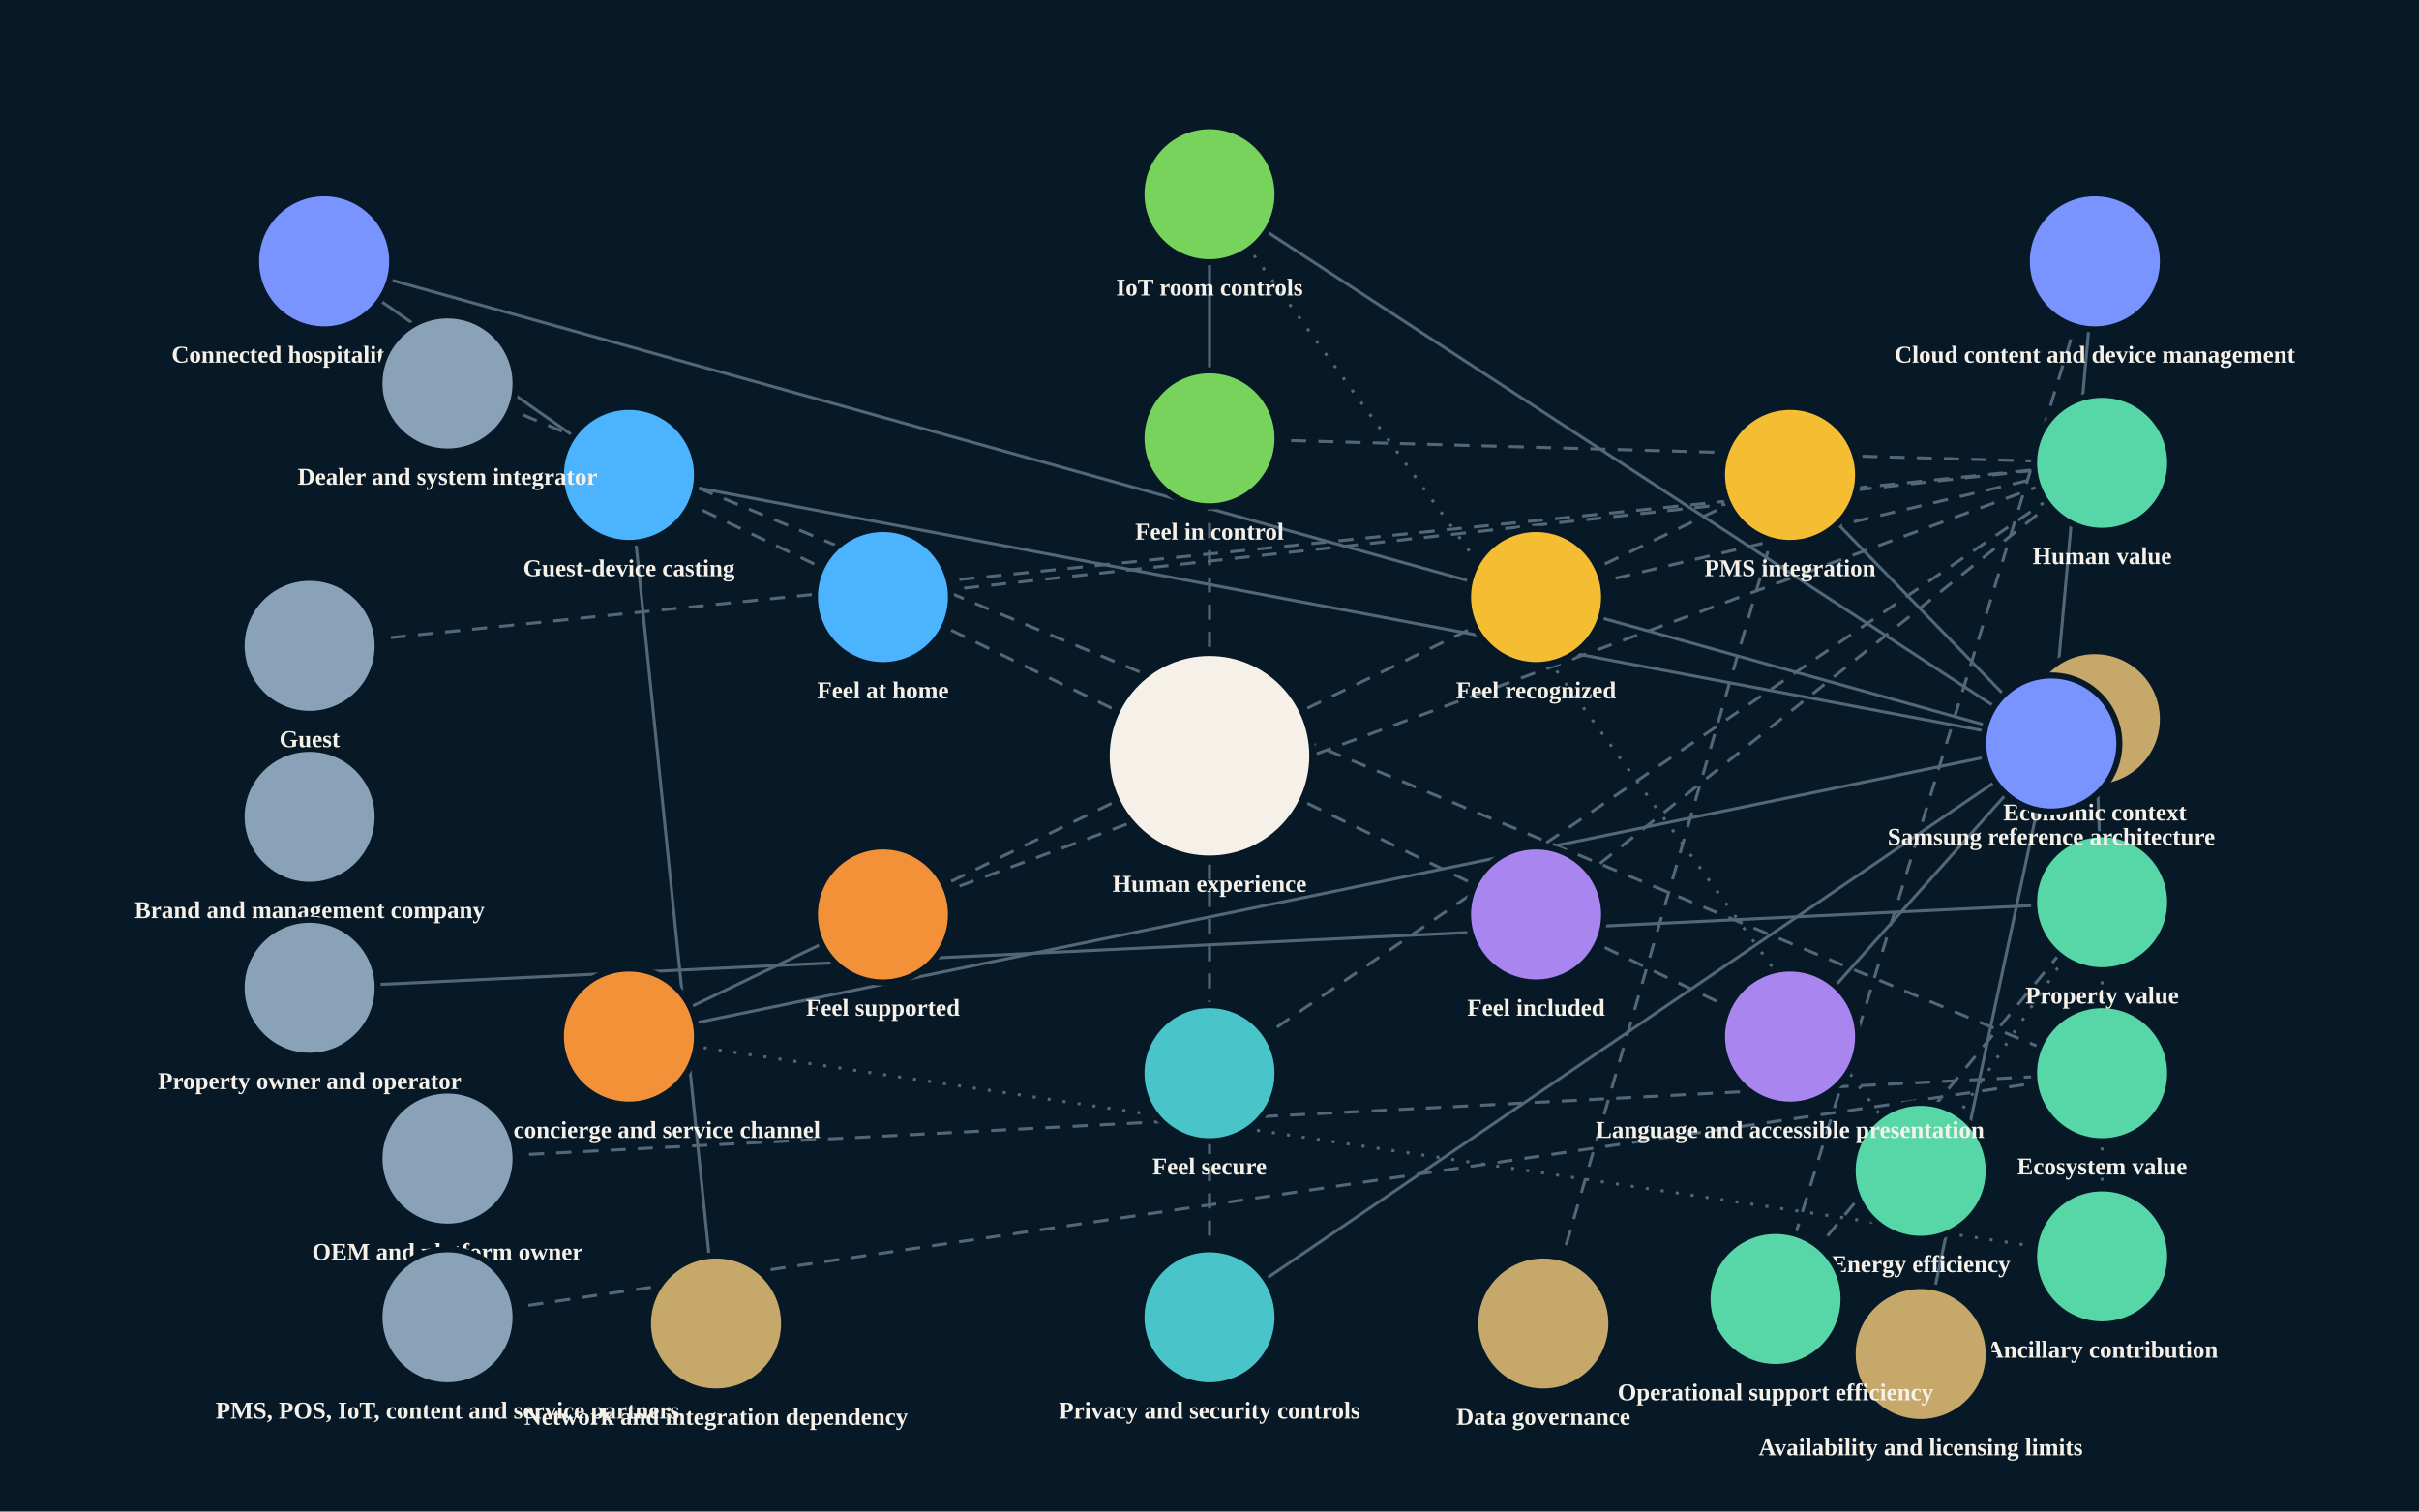
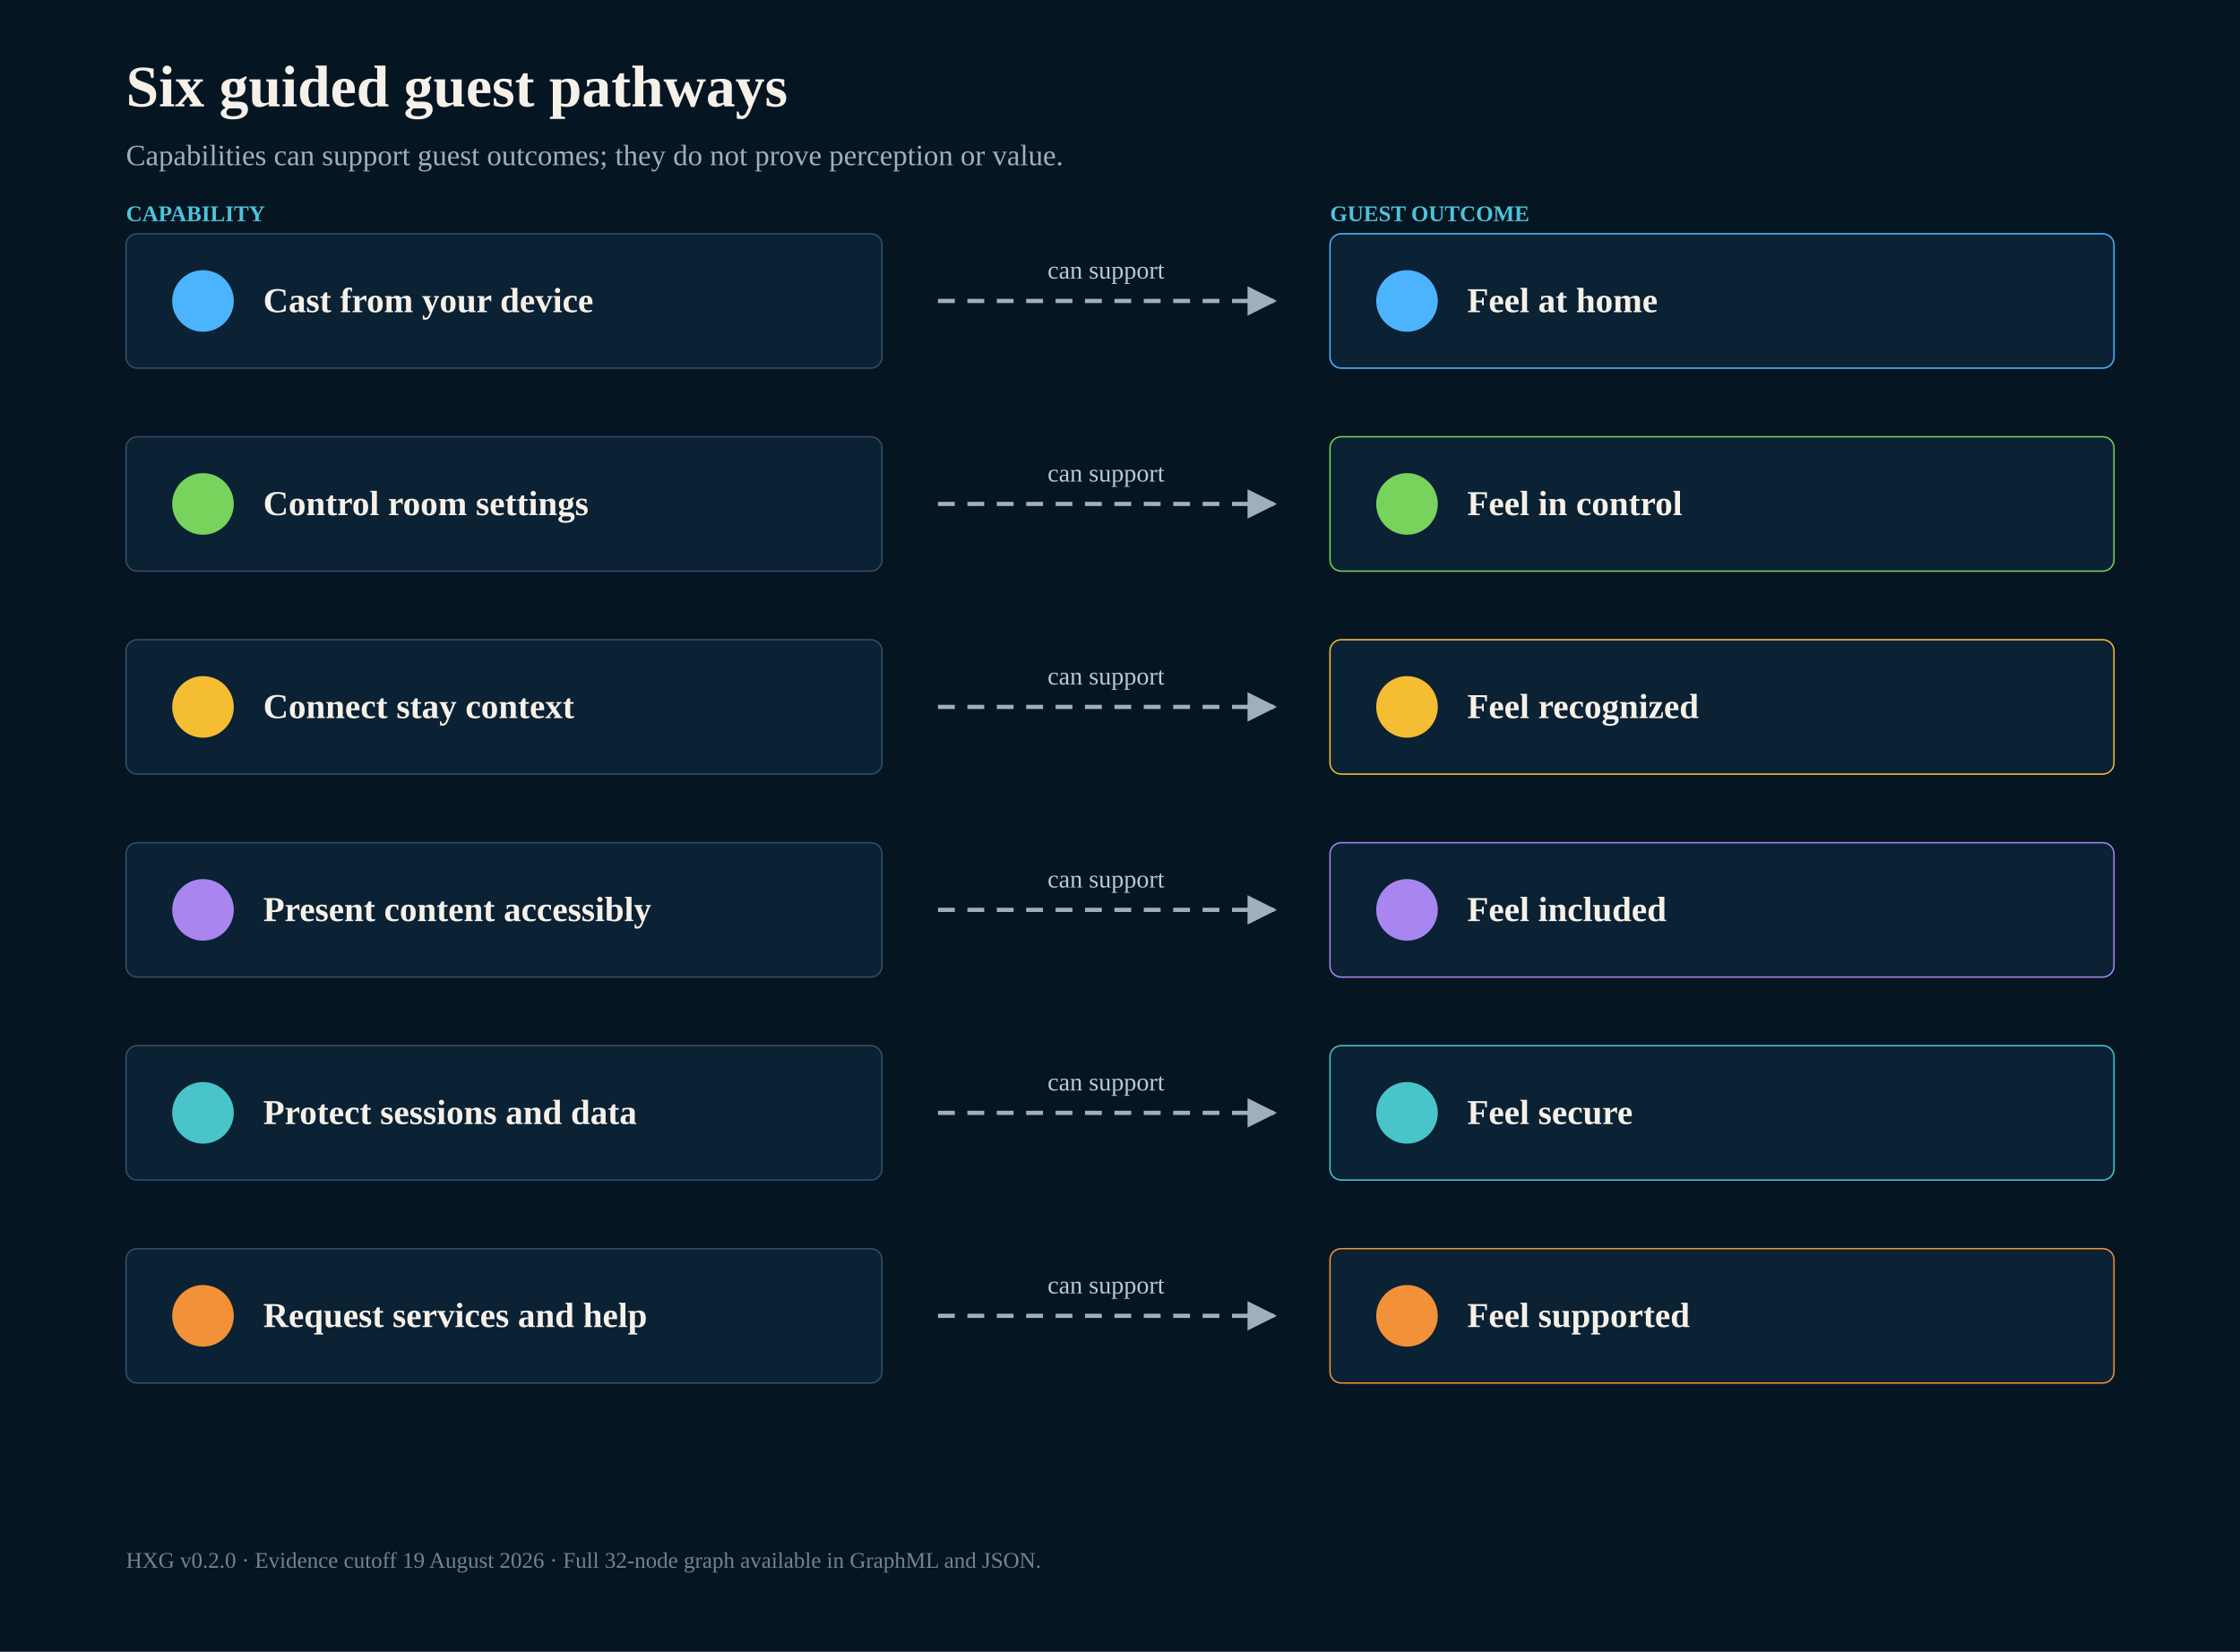
- <svg xmlns="http://www.w3.org/2000/svg" viewBox="0 0 1600 1000" role="img" aria-labelledby="title desc">
-   <rect width="100%" height="100%" fill="#071827" />
+ <svg xmlns="http://www.w3.org/2000/svg" viewBox="0 0 1600 1180" role="img" aria-labelledby="title desc">
+   <rect width="100%" height="100%" fill="#061522" />
  <defs>
-     <marker id="arrow" viewBox="0 0 10 10" refX="9" refY="5" markerWidth="6" markerHeight="6" orient="auto-start-reverse">
-       <path d="M 0 0 L 10 5 L 0 10 z" fill="#526879" />
+     <marker id="arrow" viewBox="0 0 10 10" refX="9" refY="5" markerWidth="7" markerHeight="7" orient="auto">
+       <path d="M 0 0 L 10 5 L 0 10 z" fill="#9eb0bc" />
    </marker>
  </defs>
-   <line x1="1390.4" y1="831.2" x2="1390.4" y2="596.9" stroke="#526879" stroke-width="2" stroke-dasharray="2 8" marker-end="url(#arrow)" />
-   <line x1="1270.4" y1="895.8" x2="1356.8" y2="491.9" stroke="#526879" stroke-width="2" stroke-dasharray="" marker-end="url(#arrow)" />
-   <line x1="416.0" y1="314.2" x2="584.0" y2="395.0" stroke="#526879" stroke-width="2" stroke-dasharray="10 8" marker-end="url(#arrow)" />
-   <line x1="1385.6" y1="172.9" x2="1174.4" y2="859.4" stroke="#526879" stroke-width="2" stroke-dasharray="10 8" marker-end="url(#arrow)" />
-   <line x1="214.4" y1="172.9" x2="416.0" y2="314.2" stroke="#526879" stroke-width="2" stroke-dasharray="" marker-end="url(#arrow)" />
-   <line x1="1020.8" y1="875.6" x2="1184.0" y2="314.2" stroke="#526879" stroke-width="2" stroke-dasharray="10 8" marker-end="url(#arrow)" />
-   <line x1="416.0" y1="685.8" x2="1390.4" y2="831.2" stroke="#526879" stroke-width="2" stroke-dasharray="2 8" marker-end="url(#arrow)" />
-   <line x1="416.0" y1="685.8" x2="584.0" y2="605.0" stroke="#526879" stroke-width="2" stroke-dasharray="" marker-end="url(#arrow)" />
-   <line x1="1270.4" y1="774.6" x2="1390.4" y2="596.9" stroke="#526879" stroke-width="2" stroke-dasharray="2 8" marker-end="url(#arrow)" />
-   <line x1="800.0" y1="290.0" x2="1390.4" y2="306.2" stroke="#526879" stroke-width="2" stroke-dasharray="10 8" marker-end="url(#arrow)" />
-   <line x1="584.0" y1="395.0" x2="1390.4" y2="306.2" stroke="#526879" stroke-width="2" stroke-dasharray="10 8" marker-end="url(#arrow)" />
-   <line x1="1016.0" y1="605.0" x2="1390.4" y2="306.2" stroke="#526879" stroke-width="2" stroke-dasharray="10 8" marker-end="url(#arrow)" />
-   <line x1="1016.0" y1="395.0" x2="1390.4" y2="306.2" stroke="#526879" stroke-width="2" stroke-dasharray="10 8" marker-end="url(#arrow)" />
-   <line x1="800.0" y1="710.0" x2="1390.4" y2="306.2" stroke="#526879" stroke-width="2" stroke-dasharray="10 8" marker-end="url(#arrow)" />
-   <line x1="584.0" y1="605.0" x2="1390.4" y2="306.2" stroke="#526879" stroke-width="2" stroke-dasharray="10 8" marker-end="url(#arrow)" />
-   <line x1="204.8" y1="427.3" x2="1390.4" y2="306.2" stroke="#526879" stroke-width="2" stroke-dasharray="10 8" marker-end="url(#arrow)" />
-   <line x1="800.0" y1="500.0" x2="800.0" y2="290.0" stroke="#526879" stroke-width="2" stroke-dasharray="10 8" marker-end="url(#arrow)" />
-   <line x1="800.0" y1="500.0" x2="584.0" y2="395.0" stroke="#526879" stroke-width="2" stroke-dasharray="10 8" marker-end="url(#arrow)" />
-   <line x1="800.0" y1="500.0" x2="1016.0" y2="605.0" stroke="#526879" stroke-width="2" stroke-dasharray="10 8" marker-end="url(#arrow)" />
-   <line x1="800.0" y1="500.0" x2="1016.0" y2="395.0" stroke="#526879" stroke-width="2" stroke-dasharray="10 8" marker-end="url(#arrow)" />
-   <line x1="800.0" y1="500.0" x2="800.0" y2="710.0" stroke="#526879" stroke-width="2" stroke-dasharray="10 8" marker-end="url(#arrow)" />
-   <line x1="800.0" y1="500.0" x2="584.0" y2="605.0" stroke="#526879" stroke-width="2" stroke-dasharray="10 8" marker-end="url(#arrow)" />
-   <line x1="296.0" y1="253.7" x2="1390.4" y2="710.0" stroke="#526879" stroke-width="2" stroke-dasharray="10 8" marker-end="url(#arrow)" />
-   <line x1="800.0" y1="128.5" x2="800.0" y2="290.0" stroke="#526879" stroke-width="2" stroke-dasharray="" marker-end="url(#arrow)" />
-   <line x1="800.0" y1="128.5" x2="1270.4" y2="774.6" stroke="#526879" stroke-width="2" stroke-dasharray="2 8" marker-end="url(#arrow)" />
-   <line x1="1184.0" y1="685.8" x2="1016.0" y2="605.0" stroke="#526879" stroke-width="2" stroke-dasharray="10 8" marker-end="url(#arrow)" />
-   <line x1="473.6" y1="875.6" x2="416.0" y2="314.2" stroke="#526879" stroke-width="2" stroke-dasharray="" marker-end="url(#arrow)" />
-   <line x1="296.0" y1="766.5" x2="1390.4" y2="710.0" stroke="#526879" stroke-width="2" stroke-dasharray="10 8" marker-end="url(#arrow)" />
-   <line x1="1174.4" y1="859.4" x2="1390.4" y2="596.9" stroke="#526879" stroke-width="2" stroke-dasharray="10 8" marker-end="url(#arrow)" />
-   <line x1="1184.0" y1="314.2" x2="1016.0" y2="395.0" stroke="#526879" stroke-width="2" stroke-dasharray="10 8" marker-end="url(#arrow)" />
-   <line x1="800.0" y1="871.5" x2="800.0" y2="710.0" stroke="#526879" stroke-width="2" stroke-dasharray="10 8" marker-end="url(#arrow)" />
-   <line x1="204.8" y1="653.5" x2="1390.4" y2="596.9" stroke="#526879" stroke-width="2" stroke-dasharray="" marker-end="url(#arrow)" />
-   <line x1="1390.4" y1="596.9" x2="1385.6" y2="475.8" stroke="#526879" stroke-width="2" stroke-dasharray="" marker-end="url(#arrow)" />
-   <line x1="1356.8" y1="491.9" x2="416.0" y2="314.2" stroke="#526879" stroke-width="2" stroke-dasharray="" marker-end="url(#arrow)" />
-   <line x1="1356.8" y1="491.9" x2="1385.6" y2="172.9" stroke="#526879" stroke-width="2" stroke-dasharray="" marker-end="url(#arrow)" />
-   <line x1="1356.8" y1="491.9" x2="416.0" y2="685.8" stroke="#526879" stroke-width="2" stroke-dasharray="" marker-end="url(#arrow)" />
-   <line x1="1356.8" y1="491.9" x2="214.4" y2="172.9" stroke="#526879" stroke-width="2" stroke-dasharray="" marker-end="url(#arrow)" />
-   <line x1="1356.8" y1="491.9" x2="800.0" y2="128.5" stroke="#526879" stroke-width="2" stroke-dasharray="" marker-end="url(#arrow)" />
-   <line x1="1356.8" y1="491.9" x2="1184.0" y2="685.8" stroke="#526879" stroke-width="2" stroke-dasharray="" marker-end="url(#arrow)" />
-   <line x1="1356.8" y1="491.9" x2="1184.0" y2="314.2" stroke="#526879" stroke-width="2" stroke-dasharray="" marker-end="url(#arrow)" />
-   <line x1="1356.8" y1="491.9" x2="800.0" y2="871.5" stroke="#526879" stroke-width="2" stroke-dasharray="" marker-end="url(#arrow)" />
-   <line x1="296.0" y1="871.5" x2="1390.4" y2="710.0" stroke="#526879" stroke-width="2" stroke-dasharray="10 8" marker-end="url(#arrow)" />
-   <circle cx="1390.4" cy="831.2" r="45" fill="#57d6a7" stroke="#071827" stroke-width="4" />
-   <text x="1390.4" y="898.2" text-anchor="middle" fill="#f6f1e8" font-size="16" font-weight="650">Ancillary contribution</text>
-   <circle cx="1270.4" cy="895.8" r="45" fill="#c7a86b" stroke="#071827" stroke-width="4" />
-   <text x="1270.4" y="962.8" text-anchor="middle" fill="#f6f1e8" font-size="16" font-weight="650">Availability and licensing limits</text>
-   <circle cx="204.8" cy="540.4" r="45" fill="#8aa2b8" stroke="#071827" stroke-width="4" />
-   <text x="204.8" y="607.4" text-anchor="middle" fill="#f6f1e8" font-size="16" font-weight="650">Brand and management company</text>
-   <circle cx="416.0" cy="314.2" r="45" fill="#4cb3ff" stroke="#071827" stroke-width="4" />
-   <text x="416.0" y="381.2" text-anchor="middle" fill="#f6f1e8" font-size="16" font-weight="650">Guest-device casting</text>
-   <circle cx="1385.6" cy="172.9" r="45" fill="#7994ff" stroke="#071827" stroke-width="4" />
-   <text x="1385.6" y="239.9" text-anchor="middle" fill="#f6f1e8" font-size="16" font-weight="650">Cloud content and device management</text>
-   <circle cx="214.4" cy="172.9" r="45" fill="#7994ff" stroke="#071827" stroke-width="4" />
-   <text x="214.4" y="239.9" text-anchor="middle" fill="#f6f1e8" font-size="16" font-weight="650">Connected hospitality display</text>
-   <circle cx="1020.8" cy="875.6" r="45" fill="#c7a86b" stroke="#071827" stroke-width="4" />
-   <text x="1020.8" y="942.6" text-anchor="middle" fill="#f6f1e8" font-size="16" font-weight="650">Data governance</text>
-   <circle cx="416.0" cy="685.8" r="45" fill="#f29138" stroke="#071827" stroke-width="4" />
-   <text x="416.0" y="752.8" text-anchor="middle" fill="#f6f1e8" font-size="16" font-weight="650">Digital concierge and service channel</text>
-   <circle cx="1390.4" cy="710.0" r="45" fill="#57d6a7" stroke="#071827" stroke-width="4" />
-   <text x="1390.4" y="777.0" text-anchor="middle" fill="#f6f1e8" font-size="16" font-weight="650">Ecosystem value</text>
-   <circle cx="1270.4" cy="774.6" r="45" fill="#57d6a7" stroke="#071827" stroke-width="4" />
-   <text x="1270.4" y="841.6" text-anchor="middle" fill="#f6f1e8" font-size="16" font-weight="650">Energy efficiency</text>
-   <circle cx="800.0" cy="290.0" r="45" fill="#78d35d" stroke="#071827" stroke-width="4" />
-   <text x="800.0" y="357.0" text-anchor="middle" fill="#f6f1e8" font-size="16" font-weight="650">Feel in control</text>
-   <circle cx="584.0" cy="395.0" r="45" fill="#4cb3ff" stroke="#071827" stroke-width="4" />
-   <text x="584.0" y="462.0" text-anchor="middle" fill="#f6f1e8" font-size="16" font-weight="650">Feel at home</text>
-   <circle cx="1016.0" cy="605.0" r="45" fill="#a986ef" stroke="#071827" stroke-width="4" />
-   <text x="1016.0" y="672.0" text-anchor="middle" fill="#f6f1e8" font-size="16" font-weight="650">Feel included</text>
-   <circle cx="1016.0" cy="395.0" r="45" fill="#f4bd32" stroke="#071827" stroke-width="4" />
-   <text x="1016.0" y="462.0" text-anchor="middle" fill="#f6f1e8" font-size="16" font-weight="650">Feel recognized</text>
-   <circle cx="800.0" cy="710.0" r="45" fill="#49c5ca" stroke="#071827" stroke-width="4" />
-   <text x="800.0" y="777.0" text-anchor="middle" fill="#f6f1e8" font-size="16" font-weight="650">Feel secure</text>
-   <circle cx="584.0" cy="605.0" r="45" fill="#f29138" stroke="#071827" stroke-width="4" />
-   <text x="584.0" y="672.0" text-anchor="middle" fill="#f6f1e8" font-size="16" font-weight="650">Feel supported</text>
-   <circle cx="204.8" cy="427.3" r="45" fill="#8aa2b8" stroke="#071827" stroke-width="4" />
-   <text x="204.8" y="494.3" text-anchor="middle" fill="#f6f1e8" font-size="16" font-weight="650">Guest</text>
-   <circle cx="800.0" cy="500.0" r="68" fill="#f6f1e8" stroke="#071827" stroke-width="4" />
-   <text x="800.0" y="590.0" text-anchor="middle" fill="#f6f1e8" font-size="16" font-weight="650">Human experience</text>
-   <circle cx="1390.4" cy="306.2" r="45" fill="#57d6a7" stroke="#071827" stroke-width="4" />
-   <text x="1390.4" y="373.2" text-anchor="middle" fill="#f6f1e8" font-size="16" font-weight="650">Human value</text>
-   <circle cx="296.0" cy="253.7" r="45" fill="#8aa2b8" stroke="#071827" stroke-width="4" />
-   <text x="296.0" y="320.7" text-anchor="middle" fill="#f6f1e8" font-size="16" font-weight="650">Dealer and system integrator</text>
-   <circle cx="800.0" cy="128.5" r="45" fill="#78d35d" stroke="#071827" stroke-width="4" />
-   <text x="800.0" y="195.5" text-anchor="middle" fill="#f6f1e8" font-size="16" font-weight="650">IoT room controls</text>
-   <circle cx="1184.0" cy="685.8" r="45" fill="#a986ef" stroke="#071827" stroke-width="4" />
-   <text x="1184.0" y="752.8" text-anchor="middle" fill="#f6f1e8" font-size="16" font-weight="650">Language and accessible presentation</text>
-   <circle cx="1385.6" cy="475.8" r="45" fill="#c7a86b" stroke="#071827" stroke-width="4" />
-   <text x="1385.6" y="542.8" text-anchor="middle" fill="#f6f1e8" font-size="16" font-weight="650">Economic context</text>
-   <circle cx="473.6" cy="875.6" r="45" fill="#c7a86b" stroke="#071827" stroke-width="4" />
-   <text x="473.6" y="942.6" text-anchor="middle" fill="#f6f1e8" font-size="16" font-weight="650">Network and integration dependency</text>
-   <circle cx="296.0" cy="766.5" r="45" fill="#8aa2b8" stroke="#071827" stroke-width="4" />
-   <text x="296.0" y="833.5" text-anchor="middle" fill="#f6f1e8" font-size="16" font-weight="650">OEM and platform owner</text>
-   <circle cx="1174.4" cy="859.4" r="45" fill="#57d6a7" stroke="#071827" stroke-width="4" />
-   <text x="1174.4" y="926.4" text-anchor="middle" fill="#f6f1e8" font-size="16" font-weight="650">Operational support efficiency</text>
-   <circle cx="1184.0" cy="314.2" r="45" fill="#f4bd32" stroke="#071827" stroke-width="4" />
-   <text x="1184.0" y="381.2" text-anchor="middle" fill="#f6f1e8" font-size="16" font-weight="650">PMS integration</text>
-   <circle cx="800.0" cy="871.5" r="45" fill="#49c5ca" stroke="#071827" stroke-width="4" />
-   <text x="800.0" y="938.5" text-anchor="middle" fill="#f6f1e8" font-size="16" font-weight="650">Privacy and security controls</text>
-   <circle cx="204.8" cy="653.5" r="45" fill="#8aa2b8" stroke="#071827" stroke-width="4" />
-   <text x="204.8" y="720.5" text-anchor="middle" fill="#f6f1e8" font-size="16" font-weight="650">Property owner and operator</text>
-   <circle cx="1390.4" cy="596.9" r="45" fill="#57d6a7" stroke="#071827" stroke-width="4" />
-   <text x="1390.4" y="663.9" text-anchor="middle" fill="#f6f1e8" font-size="16" font-weight="650">Property value</text>
-   <circle cx="1356.8" cy="491.9" r="45" fill="#7994ff" stroke="#071827" stroke-width="4" />
-   <text x="1356.8" y="558.9" text-anchor="middle" fill="#f6f1e8" font-size="16" font-weight="650">Samsung reference architecture</text>
-   <circle cx="296.0" cy="871.5" r="45" fill="#8aa2b8" stroke="#071827" stroke-width="4" />
-   <text x="296.0" y="938.5" text-anchor="middle" fill="#f6f1e8" font-size="16" font-weight="650">PMS, POS, IoT, content and service partners</text>
+   <text x="90" y="76" fill="#f6f1e8" font-size="42" font-weight="750">Six guided guest pathways</text>
+   <text x="90" y="118" fill="#9eb0bc" font-size="21">Capabilities can support guest outcomes; they do not prove perception or value.</text>
+   <text x="90" y="158" fill="#4cc4d9" font-size="16" font-weight="700">CAPABILITY</text>
+   <text x="950" y="158" fill="#4cc4d9" font-size="16" font-weight="700">GUEST OUTCOME</text>
+   <g data-relationship="REL-CASTING-HOME">
+     <rect x="90" y="167" width="540" height="96" rx="8" fill="#0b2134" stroke="#315069" />
+     <circle cx="145" cy="215" r="22" fill="#4cb3ff" />
+     <text x="188" y="223" fill="#f6f1e8" font-size="25" font-weight="700">Cast from your device</text>
+     <line x1="670" y1="215" x2="910" y2="215" stroke="#9eb0bc" stroke-width="3" stroke-dasharray="12 9" marker-end="url(#arrow)" />
+     <text x="790" y="199" text-anchor="middle" fill="#b8cad6" font-size="18">can support</text>
+     <rect x="950" y="167" width="560" height="96" rx="8" fill="#0b2134" stroke="#4cb3ff" />
+     <circle cx="1005" cy="215" r="22" fill="#4cb3ff" />
+     <text x="1048" y="223" fill="#f6f1e8" font-size="25" font-weight="700">Feel at home</text>
+   </g>
+   <g data-relationship="REL-IOT-CONTROL">
+     <rect x="90" y="312" width="540" height="96" rx="8" fill="#0b2134" stroke="#315069" />
+     <circle cx="145" cy="360" r="22" fill="#78d35d" />
+     <text x="188" y="368" fill="#f6f1e8" font-size="25" font-weight="700">Control room settings</text>
+     <line x1="670" y1="360" x2="910" y2="360" stroke="#9eb0bc" stroke-width="3" stroke-dasharray="12 9" marker-end="url(#arrow)" />
+     <text x="790" y="344" text-anchor="middle" fill="#b8cad6" font-size="18">can support</text>
+     <rect x="950" y="312" width="560" height="96" rx="8" fill="#0b2134" stroke="#78d35d" />
+     <circle cx="1005" cy="360" r="22" fill="#78d35d" />
+     <text x="1048" y="368" fill="#f6f1e8" font-size="25" font-weight="700">Feel in control</text>
+   </g>
+   <g data-relationship="REL-PMS-RECOGNIZED">
+     <rect x="90" y="457" width="540" height="96" rx="8" fill="#0b2134" stroke="#315069" />
+     <circle cx="145" cy="505" r="22" fill="#f4bd32" />
+     <text x="188" y="513" fill="#f6f1e8" font-size="25" font-weight="700">Connect stay context</text>
+     <line x1="670" y1="505" x2="910" y2="505" stroke="#9eb0bc" stroke-width="3" stroke-dasharray="12 9" marker-end="url(#arrow)" />
+     <text x="790" y="489" text-anchor="middle" fill="#b8cad6" font-size="18">can support</text>
+     <rect x="950" y="457" width="560" height="96" rx="8" fill="#0b2134" stroke="#f4bd32" />
+     <circle cx="1005" cy="505" r="22" fill="#f4bd32" />
+     <text x="1048" y="513" fill="#f6f1e8" font-size="25" font-weight="700">Feel recognized</text>
+   </g>
+   <g data-relationship="REL-LANGUAGE-INCLUDED">
+     <rect x="90" y="602" width="540" height="96" rx="8" fill="#0b2134" stroke="#315069" />
+     <circle cx="145" cy="650" r="22" fill="#a986ef" />
+     <text x="188" y="658" fill="#f6f1e8" font-size="25" font-weight="700">Present content accessibly</text>
+     <line x1="670" y1="650" x2="910" y2="650" stroke="#9eb0bc" stroke-width="3" stroke-dasharray="12 9" marker-end="url(#arrow)" />
+     <text x="790" y="634" text-anchor="middle" fill="#b8cad6" font-size="18">can support</text>
+     <rect x="950" y="602" width="560" height="96" rx="8" fill="#0b2134" stroke="#a986ef" />
+     <circle cx="1005" cy="650" r="22" fill="#a986ef" />
+     <text x="1048" y="658" fill="#f6f1e8" font-size="25" font-weight="700">Feel included</text>
+   </g>
+   <g data-relationship="REL-PRIVACY-SECURE">
+     <rect x="90" y="747" width="540" height="96" rx="8" fill="#0b2134" stroke="#315069" />
+     <circle cx="145" cy="795" r="22" fill="#49c5ca" />
+     <text x="188" y="803" fill="#f6f1e8" font-size="25" font-weight="700">Protect sessions and data</text>
+     <line x1="670" y1="795" x2="910" y2="795" stroke="#9eb0bc" stroke-width="3" stroke-dasharray="12 9" marker-end="url(#arrow)" />
+     <text x="790" y="779" text-anchor="middle" fill="#b8cad6" font-size="18">can support</text>
+     <rect x="950" y="747" width="560" height="96" rx="8" fill="#0b2134" stroke="#49c5ca" />
+     <circle cx="1005" cy="795" r="22" fill="#49c5ca" />
+     <text x="1048" y="803" fill="#f6f1e8" font-size="25" font-weight="700">Feel secure</text>
+   </g>
+   <g data-relationship="REL-CONCIERGE-SUPPORTED">
+     <rect x="90" y="892" width="540" height="96" rx="8" fill="#0b2134" stroke="#315069" />
+     <circle cx="145" cy="940" r="22" fill="#f29138" />
+     <text x="188" y="948" fill="#f6f1e8" font-size="25" font-weight="700">Request services and help</text>
+     <line x1="670" y1="940" x2="910" y2="940" stroke="#9eb0bc" stroke-width="3" stroke-dasharray="12 9" marker-end="url(#arrow)" />
+     <text x="790" y="924" text-anchor="middle" fill="#b8cad6" font-size="18">can support</text>
+     <rect x="950" y="892" width="560" height="96" rx="8" fill="#0b2134" stroke="#f29138" />
+     <circle cx="1005" cy="940" r="22" fill="#f29138" />
+     <text x="1048" y="948" fill="#f6f1e8" font-size="25" font-weight="700">Feel supported</text>
+   </g>
+   <text x="90" y="1120" fill="#6f8492" font-size="16">HXG v0.2.0 · Evidence cutoff 19 August 2026 · Full 32-node graph available in GraphML and JSON.</text>
</svg>
